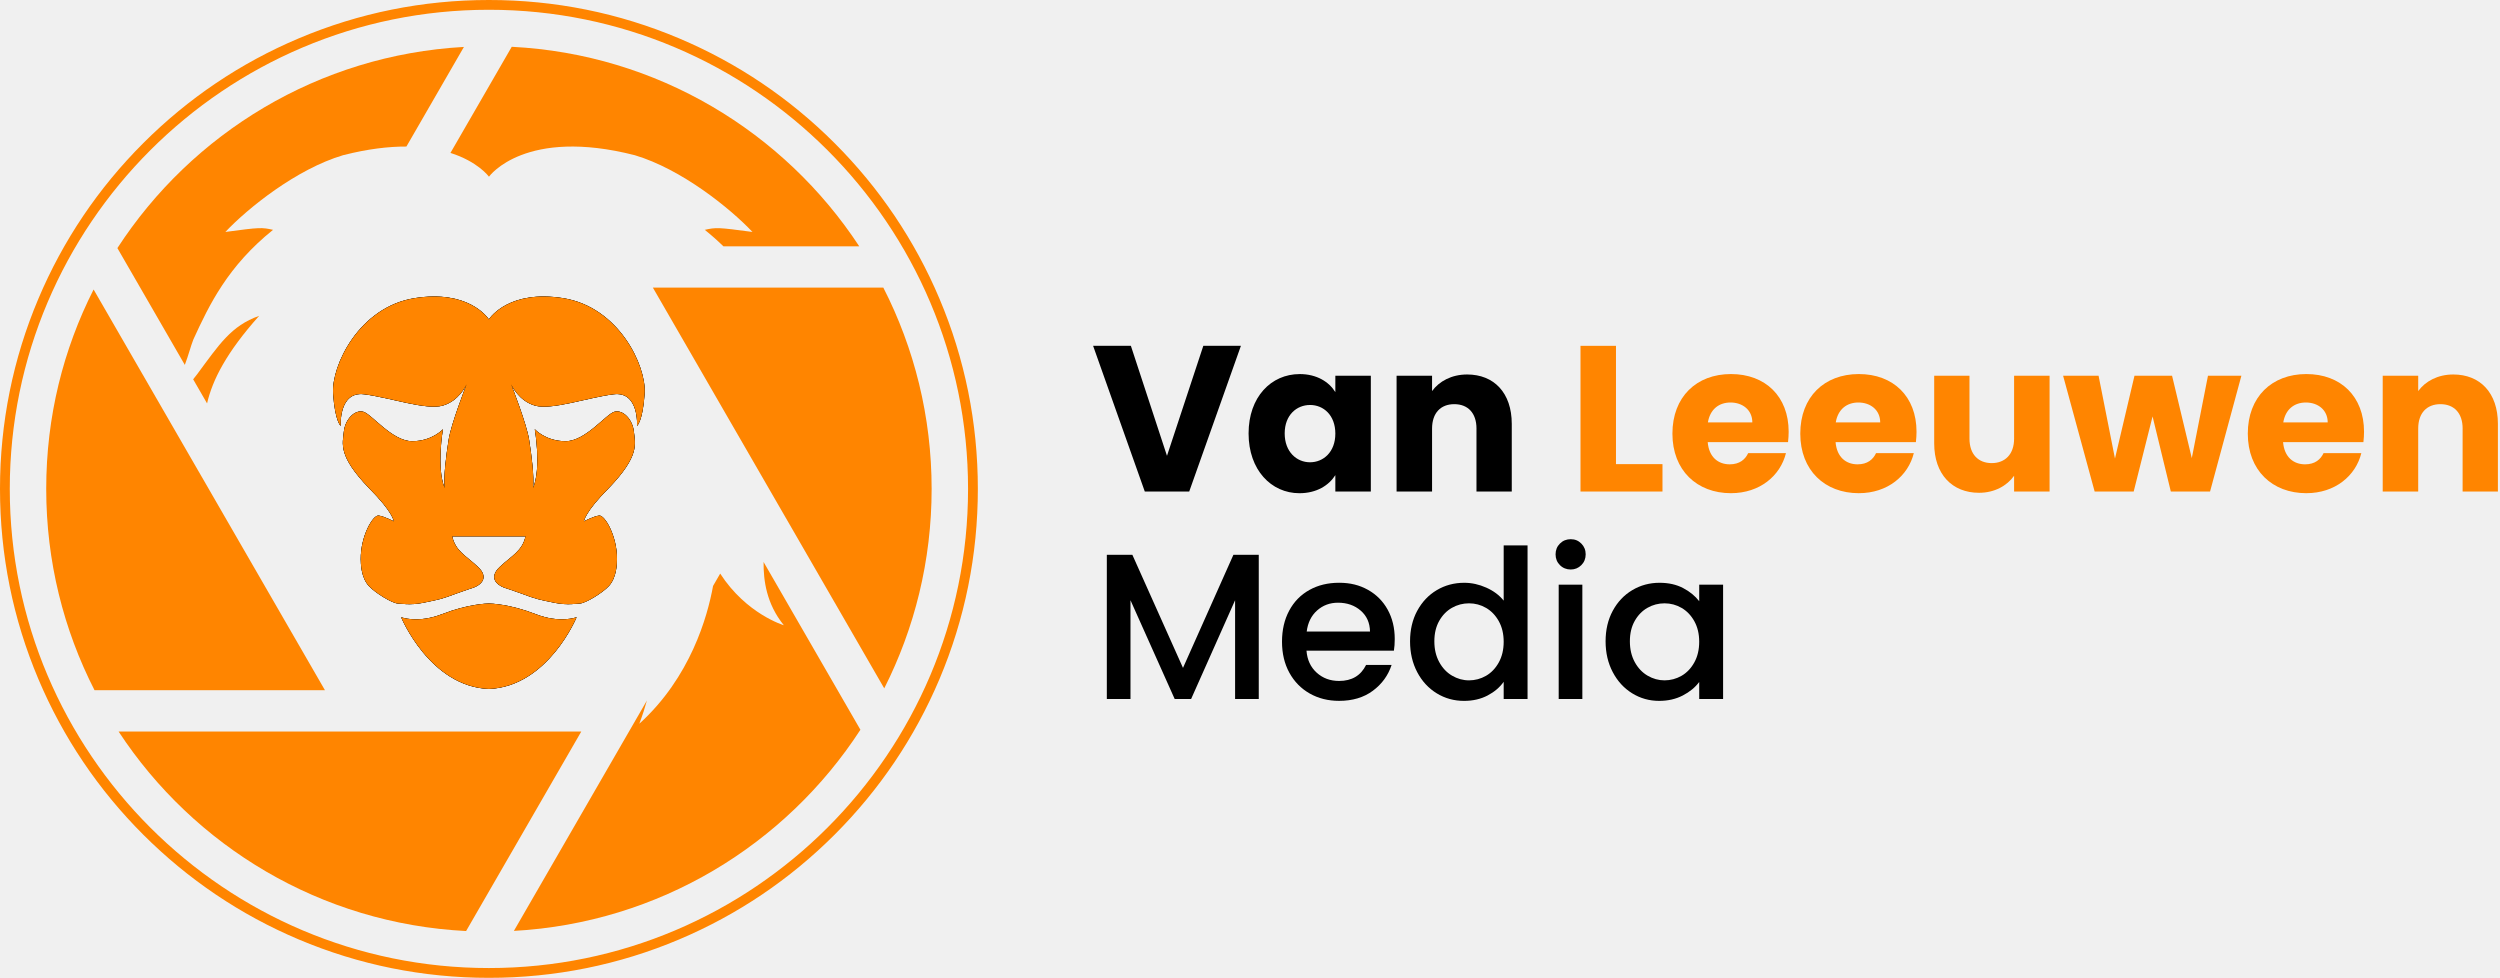
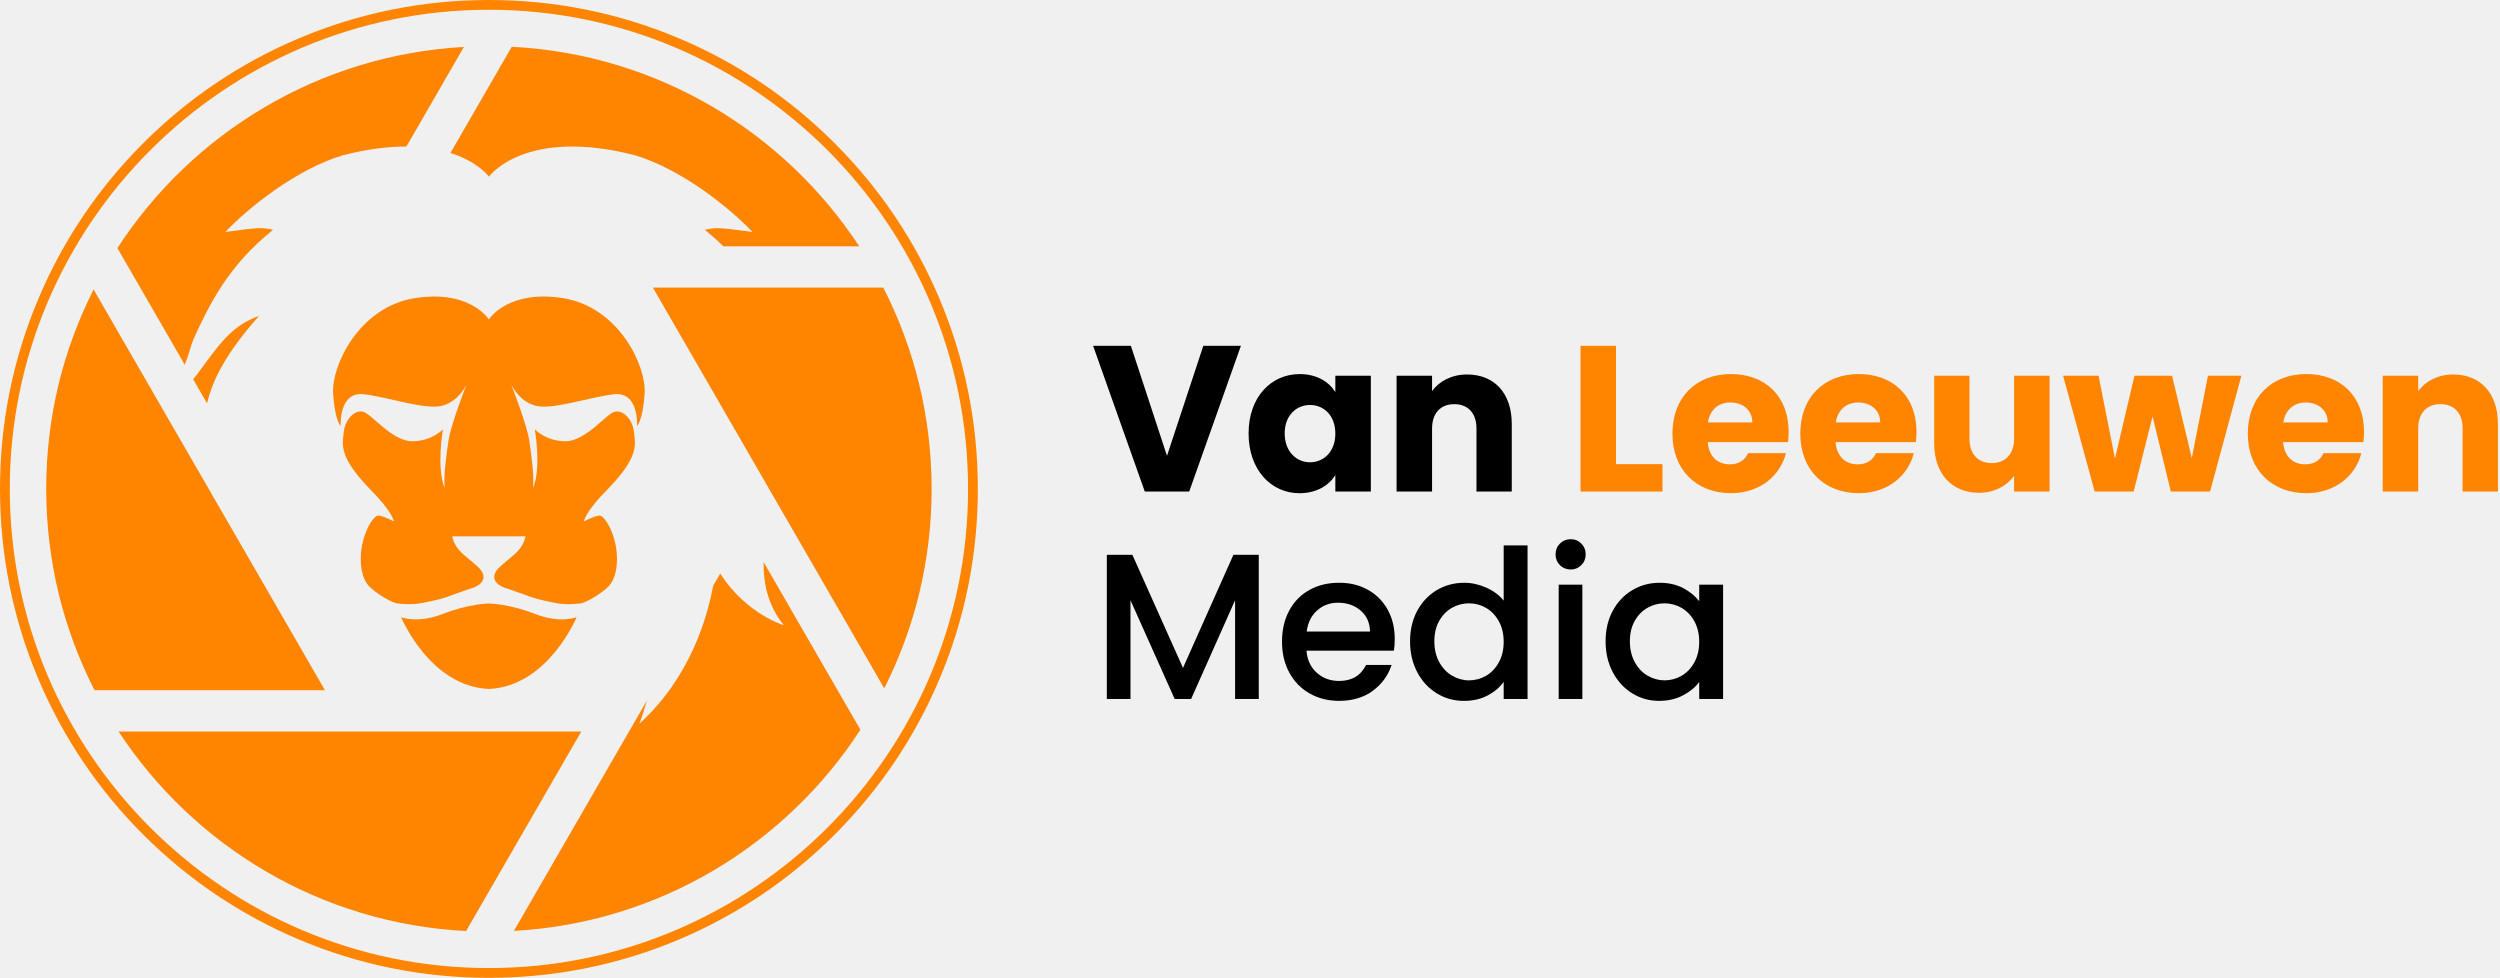
<svg xmlns="http://www.w3.org/2000/svg" width="248" height="97" viewBox="0 0 248 97" fill="none">
-   <g clip-path="url(#clip0_65_681)">
+   <g clip-path="url(#clip0_150_780)">
    <path d="M93.191 29.621C90.747 23.845 87.25 18.659 82.797 14.205C78.343 9.75 73.156 6.253 67.38 3.811C61.4 1.282 55.049 0 48.501 0C41.952 0 35.603 1.282 29.623 3.811C23.847 6.253 18.661 9.75 14.206 14.205C9.752 18.659 6.255 23.845 3.813 29.621C1.284 35.601 0 41.952 0 48.499C0 55.046 1.284 61.399 3.813 67.379C6.255 73.155 9.752 78.341 14.206 82.795C18.661 87.248 23.847 90.746 29.623 93.189C35.603 95.718 41.954 97 48.501 97C55.048 97 61.4 95.718 67.38 93.189C73.156 90.746 78.343 87.248 82.797 82.795C87.25 78.341 90.747 73.155 93.191 67.379C95.719 61.399 97.002 55.048 97.002 48.499C97.002 41.951 95.719 35.601 93.191 29.621ZM48.501 96.03C22.294 96.03 0.97 74.708 0.97 48.499C0.97 22.29 22.294 0.969 48.501 0.969C74.708 0.969 96.031 22.292 96.031 48.499C96.031 74.707 74.71 96.03 48.501 96.03Z" fill="#FF8500" />
    <path d="M119.37 34.306H123.098L117.97 48.76H113.563L108.436 34.306H112.183L115.765 45.219L119.369 34.306H119.37Z" fill="black" />
    <path d="M128.925 37.107C130.633 37.107 131.848 37.89 132.466 38.899V37.272H135.986V48.762H132.466V47.135C131.827 48.145 130.614 48.927 128.903 48.927C126.104 48.927 123.859 46.621 123.859 42.998C123.859 39.375 126.104 37.109 128.925 37.109V37.107ZM129.954 40.175C128.635 40.175 127.441 41.163 127.441 42.996C127.441 44.829 128.635 45.858 129.954 45.858C131.272 45.858 132.466 44.848 132.466 43.016C132.466 41.183 131.291 40.173 129.954 40.173V40.175Z" fill="black" />
    <path d="M146.468 42.522C146.468 40.957 145.604 40.093 144.264 40.093C142.925 40.093 142.061 40.957 142.061 42.522V48.761H138.541V37.271H142.061V38.795C142.761 37.828 143.996 37.148 145.54 37.148C148.196 37.148 149.967 38.96 149.967 42.049V48.761H146.466V42.522H146.468Z" fill="black" />
    <path d="M160.305 34.306V46.042H164.918V48.76H156.785V34.306H160.305Z" fill="#FF8500" />
    <path d="M171.711 48.925C168.335 48.925 165.904 46.66 165.904 43.016C165.904 39.371 168.292 37.106 171.711 37.106C175.13 37.106 177.435 39.329 177.435 42.829C177.435 43.159 177.414 43.509 177.373 43.858H169.405C169.529 45.361 170.455 46.062 171.587 46.062C172.575 46.062 173.131 45.569 173.42 44.95H177.167C176.612 47.194 174.573 48.924 171.711 48.924V48.925ZM169.426 41.905H173.831C173.831 40.649 172.843 39.928 171.669 39.928C170.494 39.928 169.63 40.629 169.424 41.905H169.426Z" fill="#FF8500" />
    <path d="M184.395 48.925C181.019 48.925 178.588 46.66 178.588 43.016C178.588 39.371 180.976 37.106 184.395 37.106C187.814 37.106 190.119 39.329 190.119 42.829C190.119 43.159 190.098 43.509 190.057 43.858H182.089C182.213 45.361 183.139 46.062 184.271 46.062C185.259 46.062 185.815 45.569 186.104 44.95H189.851C189.296 47.194 187.257 48.924 184.395 48.924V48.925ZM182.11 41.905H186.516C186.516 40.649 185.527 39.928 184.353 39.928C183.178 39.928 182.314 40.629 182.108 41.905H182.11Z" fill="#FF8500" />
    <path d="M203.319 48.761H199.799V47.196C199.098 48.184 197.863 48.885 196.32 48.885C193.663 48.885 191.872 47.052 191.872 43.984V37.273H195.372V43.511C195.372 45.075 196.257 45.94 197.576 45.94C198.894 45.94 199.799 45.075 199.799 43.511V37.273H203.319V48.762V48.761Z" fill="#FF8500" />
    <path d="M204.657 37.273H208.178L209.805 45.487L211.741 37.273H215.469L217.426 45.446L219.031 37.273H222.346L219.237 48.762H215.346L213.535 41.309L211.661 48.762H207.79L204.66 37.273H204.657Z" fill="#FF8500" />
    <path d="M228.788 48.925C225.412 48.925 222.981 46.66 222.981 43.016C222.981 39.371 225.369 37.106 228.788 37.106C232.207 37.106 234.512 39.329 234.512 42.829C234.512 43.159 234.49 43.509 234.45 43.858H226.481C226.606 45.361 227.532 46.062 228.664 46.062C229.652 46.062 230.207 45.569 230.497 44.95H234.244C233.688 47.194 231.65 48.924 228.788 48.924V48.925ZM226.503 41.905H230.908C230.908 40.649 229.92 39.928 228.745 39.928C227.571 39.928 226.707 40.629 226.501 41.905H226.503Z" fill="#FF8500" />
    <path d="M244.293 42.522C244.293 40.957 243.429 40.093 242.089 40.093C240.75 40.093 239.886 40.957 239.886 42.522V48.761H236.365V37.271H239.886V38.795C240.586 37.828 241.821 37.148 243.365 37.148C246.021 37.148 247.792 38.96 247.792 42.049V48.761H244.291V42.522H244.293Z" fill="#FF8500" />
    <path d="M124.869 55.033V69.344H122.521V59.543L118.157 69.344H116.53L112.144 59.543V69.344H109.797V55.033H112.329L117.353 66.255L122.356 55.033H124.869Z" fill="black" />
    <path d="M138.273 64.545H129.604C129.673 65.451 130.009 66.178 130.613 66.727C131.218 67.276 131.959 67.55 132.837 67.55C134.099 67.55 134.991 67.022 135.514 65.964H138.046C137.703 67.008 137.082 67.862 136.182 68.527C135.282 69.193 134.168 69.525 132.837 69.525C131.752 69.525 130.78 69.282 129.923 68.795C129.065 68.308 128.392 67.62 127.905 66.735C127.418 65.85 127.175 64.824 127.175 63.656C127.175 62.488 127.412 61.464 127.886 60.578C128.359 59.693 129.024 59.01 129.883 58.53C130.741 58.05 131.726 57.81 132.838 57.81C133.951 57.81 134.862 58.043 135.7 58.511C136.536 58.978 137.19 59.633 137.657 60.477C138.124 61.322 138.358 62.294 138.358 63.391C138.358 63.818 138.33 64.202 138.276 64.545H138.273ZM135.904 62.65C135.891 61.786 135.581 61.091 134.978 60.57C134.374 60.049 133.626 59.788 132.734 59.788C131.924 59.788 131.231 60.046 130.654 60.561C130.078 61.075 129.735 61.773 129.625 62.65H135.906H135.904Z" fill="black" />
    <path d="M140.589 60.592C141.063 59.713 141.708 59.03 142.525 58.543C143.341 58.057 144.251 57.812 145.252 57.812C145.994 57.812 146.724 57.973 147.445 58.295C148.165 58.618 148.738 59.047 149.165 59.582V54.105H151.533V69.342H149.165V67.634C148.781 68.182 148.248 68.635 147.569 68.993C146.889 69.349 146.11 69.528 145.231 69.528C144.243 69.528 143.34 69.278 142.523 68.777C141.706 68.275 141.061 67.576 140.587 66.676C140.114 65.778 139.877 64.759 139.877 63.618C139.877 62.478 140.114 61.471 140.587 60.592H140.589ZM148.681 61.621C148.358 61.044 147.936 60.605 147.415 60.303C146.894 60 146.331 59.85 145.726 59.85C145.122 59.85 144.56 59.997 144.037 60.293C143.516 60.588 143.093 61.021 142.771 61.59C142.448 62.16 142.288 62.836 142.288 63.618C142.288 64.401 142.449 65.087 142.771 65.678C143.093 66.268 143.519 66.719 144.049 67.028C144.576 67.336 145.136 67.492 145.726 67.492C146.316 67.492 146.892 67.341 147.415 67.039C147.936 66.737 148.359 66.294 148.681 65.711C149.003 65.128 149.165 64.445 149.165 63.663C149.165 62.88 149.003 62.201 148.681 61.624V61.621Z" fill="black" />
    <path d="M154.746 56.062C154.457 55.775 154.313 55.417 154.313 54.991C154.313 54.564 154.457 54.208 154.746 53.921C155.034 53.633 155.392 53.488 155.816 53.488C156.241 53.488 156.577 53.632 156.867 53.921C157.156 54.21 157.299 54.566 157.299 54.991C157.299 55.415 157.156 55.773 156.867 56.062C156.577 56.351 156.228 56.495 155.816 56.495C155.405 56.495 155.034 56.351 154.746 56.062ZM156.969 57.998V69.344H154.622V57.998H156.969Z" fill="black" />
    <path d="M159.985 60.592C160.458 59.713 161.104 59.03 161.92 58.543C162.737 58.056 163.64 57.812 164.629 57.812C165.521 57.812 166.3 57.986 166.966 58.336C167.633 58.685 168.163 59.122 168.562 59.643V57.996H170.931V69.342H168.562V67.653C168.163 68.189 167.621 68.635 166.935 68.991C166.249 69.347 165.467 69.527 164.588 69.527C163.613 69.527 162.721 69.277 161.911 68.775C161.1 68.274 160.458 67.575 159.985 66.675C159.511 65.776 159.274 64.757 159.274 63.617C159.274 62.477 159.511 61.469 159.985 60.59V60.592ZM168.077 61.621C167.753 61.044 167.332 60.605 166.811 60.303C166.29 60 165.726 59.85 165.122 59.85C164.518 59.85 163.956 59.997 163.433 60.293C162.912 60.588 162.489 61.021 162.167 61.59C161.844 62.16 161.684 62.836 161.684 63.618C161.684 64.401 161.845 65.087 162.167 65.678C162.489 66.268 162.915 66.719 163.444 67.028C163.972 67.336 164.532 67.491 165.122 67.491C165.712 67.491 166.288 67.341 166.811 67.039C167.332 66.737 167.755 66.294 168.077 65.711C168.399 65.128 168.56 64.445 168.56 63.663C168.56 62.88 168.399 62.201 168.077 61.624V61.621Z" fill="black" />
-     <path d="M57.199 61.227C57.199 61.227 56.492 62.942 55.051 64.69C53.61 66.438 51.434 68.217 48.499 68.344H48.493C42.62 68.089 39.793 61.227 39.793 61.227C39.793 61.227 41.42 61.872 43.873 60.917C45.159 60.415 46.276 60.154 47.091 60.018C47.904 59.881 48.416 59.87 48.491 59.87H48.501C48.651 59.871 50.546 59.914 53.118 60.917C55.572 61.872 57.199 61.227 57.199 61.227Z" fill="black" />
-     <path d="M63.947 39.048C63.759 41.809 63.194 42.248 63.194 42.248C63.194 42.248 63.414 38.798 60.873 39.112C58.333 39.425 54.705 40.721 53.051 40.229C51.462 39.755 50.786 38.274 50.704 38.127C50.786 38.334 52.243 42.063 52.488 43.628C52.738 45.239 52.989 47.161 52.885 48.416C53.721 46.346 53.051 42.583 53.051 42.583C53.051 42.583 54.12 43.769 56.106 43.769C58.092 43.769 60.12 41.077 60.956 40.846C61.792 40.616 62.754 41.599 62.88 42.812C63.006 44.025 63.486 45.196 60.392 48.416C57.988 50.82 57.924 51.72 57.924 51.72C57.924 51.72 58.863 51.222 59.429 51.145C59.994 51.069 61.225 53.176 61.206 55.476C61.201 55.891 61.183 57.284 60.397 58.135C59.76 58.824 58.071 59.855 57.504 59.87C57.259 59.876 56.26 60.053 55.046 59.803C53.37 59.458 53.233 59.448 51.639 58.849C50.858 58.555 50.319 58.406 49.999 58.287C49.331 58.035 48.409 57.325 49.602 56.216C50.794 55.108 51.818 54.648 52.132 53.205H44.86C45.173 54.648 46.197 55.108 47.39 56.216C48.582 57.325 47.661 58.035 46.993 58.287C46.673 58.406 46.134 58.555 45.353 58.849C43.759 59.448 43.622 59.458 41.946 59.803C40.732 60.053 39.732 59.876 39.487 59.87C38.92 59.855 37.231 58.824 36.594 58.135C35.809 57.284 35.791 55.891 35.786 55.476C35.766 53.176 36.998 51.069 37.563 51.145C38.128 51.222 39.068 51.72 39.068 51.72C39.068 51.72 39.004 50.82 36.599 48.416C33.505 45.196 33.986 44.025 34.111 42.812C34.237 41.599 35.199 40.616 36.036 40.846C36.872 41.077 38.899 43.769 40.886 43.769C42.872 43.769 43.94 42.583 43.94 42.583C43.94 42.583 43.27 46.346 44.107 48.416C44.002 47.161 44.254 45.239 44.504 43.628C44.749 42.063 46.206 38.334 46.287 38.127C46.206 38.274 45.529 39.755 43.94 40.229C42.287 40.721 38.659 39.425 36.119 39.112C33.577 38.798 33.798 42.248 33.798 42.248C33.798 42.248 33.233 41.809 33.045 39.048C32.857 36.289 35.616 30.454 41.137 29.576C46.38 28.742 48.315 31.415 48.496 31.686C48.677 31.415 50.611 28.742 55.855 29.576C61.376 30.454 64.135 36.289 63.947 39.048Z" fill="black" />
-     <path d="M57.199 61.227C57.199 61.227 56.492 62.942 55.051 64.69C53.61 66.438 51.434 68.217 48.499 68.344H48.493C42.62 68.089 39.793 61.227 39.793 61.227C39.793 61.227 41.42 61.872 43.873 60.917C45.159 60.415 46.276 60.154 47.091 60.018C47.904 59.881 48.416 59.87 48.491 59.87H48.501C48.651 59.871 50.546 59.914 53.118 60.917C55.572 61.872 57.199 61.227 57.199 61.227Z" fill="black" />
-     <path d="M63.947 39.048C63.759 41.809 63.194 42.248 63.194 42.248C63.194 42.248 63.414 38.798 60.873 39.112C58.333 39.425 54.705 40.721 53.051 40.229C51.462 39.755 50.786 38.274 50.704 38.127C50.786 38.334 52.243 42.063 52.488 43.628C52.738 45.239 52.989 47.161 52.885 48.416C53.721 46.346 53.051 42.583 53.051 42.583C53.051 42.583 54.12 43.769 56.106 43.769C58.092 43.769 60.12 41.077 60.956 40.846C61.792 40.616 62.754 41.599 62.88 42.812C63.006 44.025 63.486 45.196 60.392 48.416C57.988 50.82 57.924 51.72 57.924 51.72C57.924 51.72 58.863 51.222 59.429 51.145C59.994 51.069 61.225 53.176 61.206 55.476C61.201 55.891 61.183 57.284 60.397 58.135C59.76 58.824 58.071 59.855 57.504 59.87C57.259 59.876 56.26 60.053 55.046 59.803C53.37 59.458 53.233 59.448 51.639 58.849C50.858 58.555 50.319 58.406 49.999 58.287C49.331 58.035 48.409 57.325 49.602 56.216C50.794 55.108 51.818 54.648 52.132 53.205H44.86C45.173 54.648 46.197 55.108 47.39 56.216C48.582 57.325 47.661 58.035 46.993 58.287C46.673 58.406 46.134 58.555 45.353 58.849C43.759 59.448 43.622 59.458 41.946 59.803C40.732 60.053 39.732 59.876 39.487 59.87C38.92 59.855 37.231 58.824 36.594 58.135C35.809 57.284 35.791 55.891 35.786 55.476C35.766 53.176 36.998 51.069 37.563 51.145C38.128 51.222 39.068 51.72 39.068 51.72C39.068 51.72 39.004 50.82 36.599 48.416C33.505 45.196 33.986 44.025 34.111 42.812C34.237 41.599 35.199 40.616 36.036 40.846C36.872 41.077 38.899 43.769 40.886 43.769C42.872 43.769 43.94 42.583 43.94 42.583C43.94 42.583 43.27 46.346 44.107 48.416C44.002 47.161 44.254 45.239 44.504 43.628C44.749 42.063 46.206 38.334 46.287 38.127C46.206 38.274 45.529 39.755 43.94 40.229C42.287 40.721 38.659 39.425 36.119 39.112C33.577 38.798 33.798 42.248 33.798 42.248C33.798 42.248 33.233 41.809 33.045 39.048C32.857 36.289 35.616 30.454 41.137 29.576C46.38 28.742 48.315 31.415 48.496 31.686C48.677 31.415 50.611 28.742 55.855 29.576C61.376 30.454 64.135 36.289 63.947 39.048Z" fill="black" />
    <path d="M57.663 72.568L55.008 77.168L46.237 92.359C31.81 91.628 19.224 83.932 11.764 72.568H34.602L34.606 72.576L34.62 72.568H57.663Z" fill="#FF8500" />
    <path d="M85.353 72.392C77.946 83.797 65.389 91.546 50.977 92.346L62.397 72.568L64.172 69.494C63.988 70.175 63.743 70.94 63.421 71.794C68.489 67.198 70.182 61.181 70.735 58.125L71.443 56.9C74.037 60.919 77.756 62.024 77.756 62.024C76.018 59.88 75.732 57.56 75.747 55.75L85.353 72.392Z" fill="#FF8500" />
    <path d="M27.088 22.8C25.959 22.548 25.793 22.548 22.357 23.009C24.569 20.668 29.388 16.777 34.03 15.397C36.485 14.77 38.565 14.531 40.316 14.538L46.021 4.655C31.609 5.457 19.053 13.207 11.645 24.611L18.334 36.197C18.702 35.229 18.935 34.291 19.182 33.674C20.771 30.203 22.61 26.397 27.086 22.8H27.088Z" fill="#FF8500" />
    <path d="M19.561 37.119C19.425 37.3 19.293 37.47 19.161 37.627L20.541 40.018C21.082 37.679 22.465 34.961 25.708 31.331C22.916 32.32 21.74 34.185 19.561 37.119Z" fill="#FF8500" />
    <path d="M32.235 68.47H9.378C6.313 62.478 4.585 55.691 4.585 48.501C4.585 41.31 6.279 34.664 9.285 28.718L19.711 46.778L20.141 47.519L21.475 49.832L25.557 56.903L26.269 58.135L32.236 68.47H32.235Z" fill="#FF8500" />
    <path d="M85.237 24.433H71.76C71.198 23.884 70.585 23.34 69.914 22.8C71.044 22.55 71.211 22.55 74.644 23.009C72.433 20.668 67.614 16.779 62.972 15.397C52.132 12.627 48.578 17.427 48.504 17.53C48.463 17.473 47.393 16.031 44.685 15.17L50.765 4.641C65.192 5.374 77.777 13.069 85.237 24.433Z" fill="#FF8500" />
    <path d="M92.418 48.501C92.418 55.618 90.722 62.34 87.717 68.285L71.734 40.603L64.765 28.532H87.626C90.69 34.523 92.418 41.31 92.418 48.501Z" fill="#FF8500" />
-     <path d="M63.947 39.048C63.759 41.809 63.194 42.248 63.194 42.248C63.194 42.248 63.414 38.798 60.873 39.112C58.333 39.425 54.705 40.721 53.051 40.229C51.462 39.755 50.786 38.274 50.704 38.127C50.786 38.334 52.243 42.063 52.488 43.628C52.738 45.239 52.989 47.161 52.885 48.416C53.721 46.346 53.051 42.583 53.051 42.583C53.051 42.583 54.12 43.769 56.106 43.769C58.092 43.769 60.12 41.077 60.956 40.846C61.792 40.616 62.754 41.599 62.88 42.812C63.006 44.025 63.486 45.196 60.392 48.416C57.988 50.82 57.924 51.72 57.924 51.72C57.924 51.72 58.863 51.222 59.429 51.145C59.994 51.069 61.225 53.176 61.206 55.476C61.201 55.891 61.183 57.284 60.397 58.135C59.76 58.824 58.071 59.855 57.504 59.87C57.259 59.876 56.26 60.053 55.046 59.803C53.37 59.458 53.233 59.448 51.639 58.849C50.858 58.555 50.319 58.406 49.999 58.287C49.331 58.035 48.409 57.325 49.602 56.216C50.794 55.108 51.818 54.648 52.132 53.205H44.86C45.173 54.648 46.197 55.108 47.39 56.216C48.582 57.325 47.661 58.035 46.993 58.287C46.673 58.406 46.134 58.555 45.353 58.849C43.759 59.448 43.622 59.458 41.946 59.803C40.732 60.053 39.732 59.876 39.487 59.87C38.92 59.855 37.231 58.824 36.594 58.135C35.809 57.284 35.791 55.891 35.786 55.476C35.766 53.176 36.998 51.069 37.563 51.145C38.128 51.222 39.068 51.72 39.068 51.72C39.068 51.72 39.004 50.82 36.599 48.416C33.505 45.196 33.986 44.025 34.111 42.812C34.237 41.599 35.199 40.616 36.036 40.846C36.872 41.077 38.899 43.769 40.886 43.769C42.872 43.769 43.94 42.583 43.94 42.583C43.94 42.583 43.27 46.346 44.107 48.416C44.002 47.161 44.254 45.239 44.504 43.628C44.749 42.063 46.206 38.334 46.287 38.127C46.206 38.274 45.529 39.755 43.94 40.229C42.287 40.721 38.659 39.425 36.119 39.112C33.577 38.798 33.798 42.248 33.798 42.248C33.798 42.248 33.233 41.809 33.045 39.048C32.857 36.289 35.616 30.454 41.137 29.576C46.38 28.742 48.315 31.415 48.496 31.686C48.677 31.415 50.611 28.742 55.855 29.576C61.376 30.454 64.135 36.289 63.947 39.048Z" fill="#FF8500" />
-     <path d="M57.199 61.227C57.199 61.227 56.492 62.942 55.051 64.69C53.61 66.438 51.434 68.217 48.499 68.344H48.493C42.62 68.089 39.793 61.227 39.793 61.227C39.793 61.227 41.42 61.872 43.873 60.917C45.159 60.415 46.276 60.154 47.091 60.018C47.904 59.881 48.416 59.87 48.491 59.87H48.501C48.651 59.871 50.546 59.914 53.118 60.917C55.572 61.872 57.199 61.227 57.199 61.227Z" fill="#FF8500" />
  </g>
+   <path d="M63.947 39.048C63.759 41.809 63.194 42.248 63.194 42.248C63.194 42.248 63.414 38.798 60.873 39.112C58.333 39.425 54.705 40.721 53.051 40.229C51.462 39.755 50.786 38.274 50.704 38.127C50.786 38.334 52.243 42.063 52.488 43.628C52.738 45.239 52.989 47.161 52.885 48.416C53.721 46.346 53.051 42.583 53.051 42.583C53.051 42.583 54.12 43.769 56.106 43.769C58.092 43.769 60.12 41.077 60.956 40.846C61.792 40.616 62.754 41.599 62.88 42.812C63.006 44.025 63.486 45.196 60.392 48.416C57.988 50.82 57.924 51.72 57.924 51.72C57.924 51.72 58.863 51.222 59.429 51.145C59.994 51.069 61.225 53.176 61.206 55.476C61.201 55.891 61.183 57.284 60.397 58.135C59.76 58.824 58.071 59.855 57.504 59.87C57.259 59.876 56.26 60.053 55.046 59.803C53.37 59.458 53.233 59.448 51.639 58.849C50.858 58.555 50.319 58.406 49.999 58.287C49.331 58.035 48.409 57.325 49.602 56.216C50.794 55.108 51.818 54.648 52.132 53.205H44.86C45.173 54.648 46.197 55.108 47.39 56.216C48.582 57.325 47.661 58.035 46.993 58.287C46.673 58.406 46.134 58.555 45.353 58.849C43.759 59.448 43.622 59.458 41.946 59.803C40.732 60.053 39.732 59.876 39.487 59.87C38.92 59.855 37.231 58.824 36.594 58.135C35.809 57.284 35.791 55.891 35.786 55.476C35.766 53.176 36.998 51.069 37.563 51.145C38.128 51.222 39.068 51.72 39.068 51.72C39.068 51.72 39.004 50.82 36.599 48.416C33.505 45.196 33.986 44.025 34.111 42.812C34.237 41.599 35.199 40.616 36.036 40.846C36.872 41.077 38.899 43.769 40.886 43.769C42.872 43.769 43.94 42.583 43.94 42.583C43.94 42.583 43.27 46.346 44.107 48.416C44.002 47.161 44.254 45.239 44.504 43.628C44.749 42.063 46.206 38.334 46.287 38.127C46.206 38.274 45.529 39.755 43.94 40.229C42.287 40.721 38.659 39.425 36.119 39.112C33.577 38.798 33.798 42.248 33.798 42.248C33.798 42.248 33.233 41.809 33.045 39.048C32.857 36.289 35.616 30.454 41.137 29.576C46.38 28.742 48.315 31.415 48.496 31.686C48.677 31.415 50.611 28.742 55.855 29.576C61.376 30.454 64.135 36.289 63.947 39.048Z" fill="#FF8500" />
+   <path d="M57.199 61.227C57.199 61.227 56.492 62.942 55.051 64.69C53.61 66.438 51.434 68.217 48.499 68.344H48.493C42.62 68.089 39.793 61.227 39.793 61.227C39.793 61.227 41.42 61.872 43.873 60.917C45.159 60.415 46.276 60.154 47.091 60.018C47.904 59.881 48.416 59.87 48.491 59.87H48.501C48.651 59.871 50.546 59.914 53.118 60.917C55.572 61.872 57.199 61.227 57.199 61.227Z" fill="#FF8500" />
  <defs>
-     <clipPath id="clip0_65_681">
+     <clipPath id="clip0_150_780">
      <rect width="247.793" height="97" fill="white" />
    </clipPath>
  </defs>
</svg>
